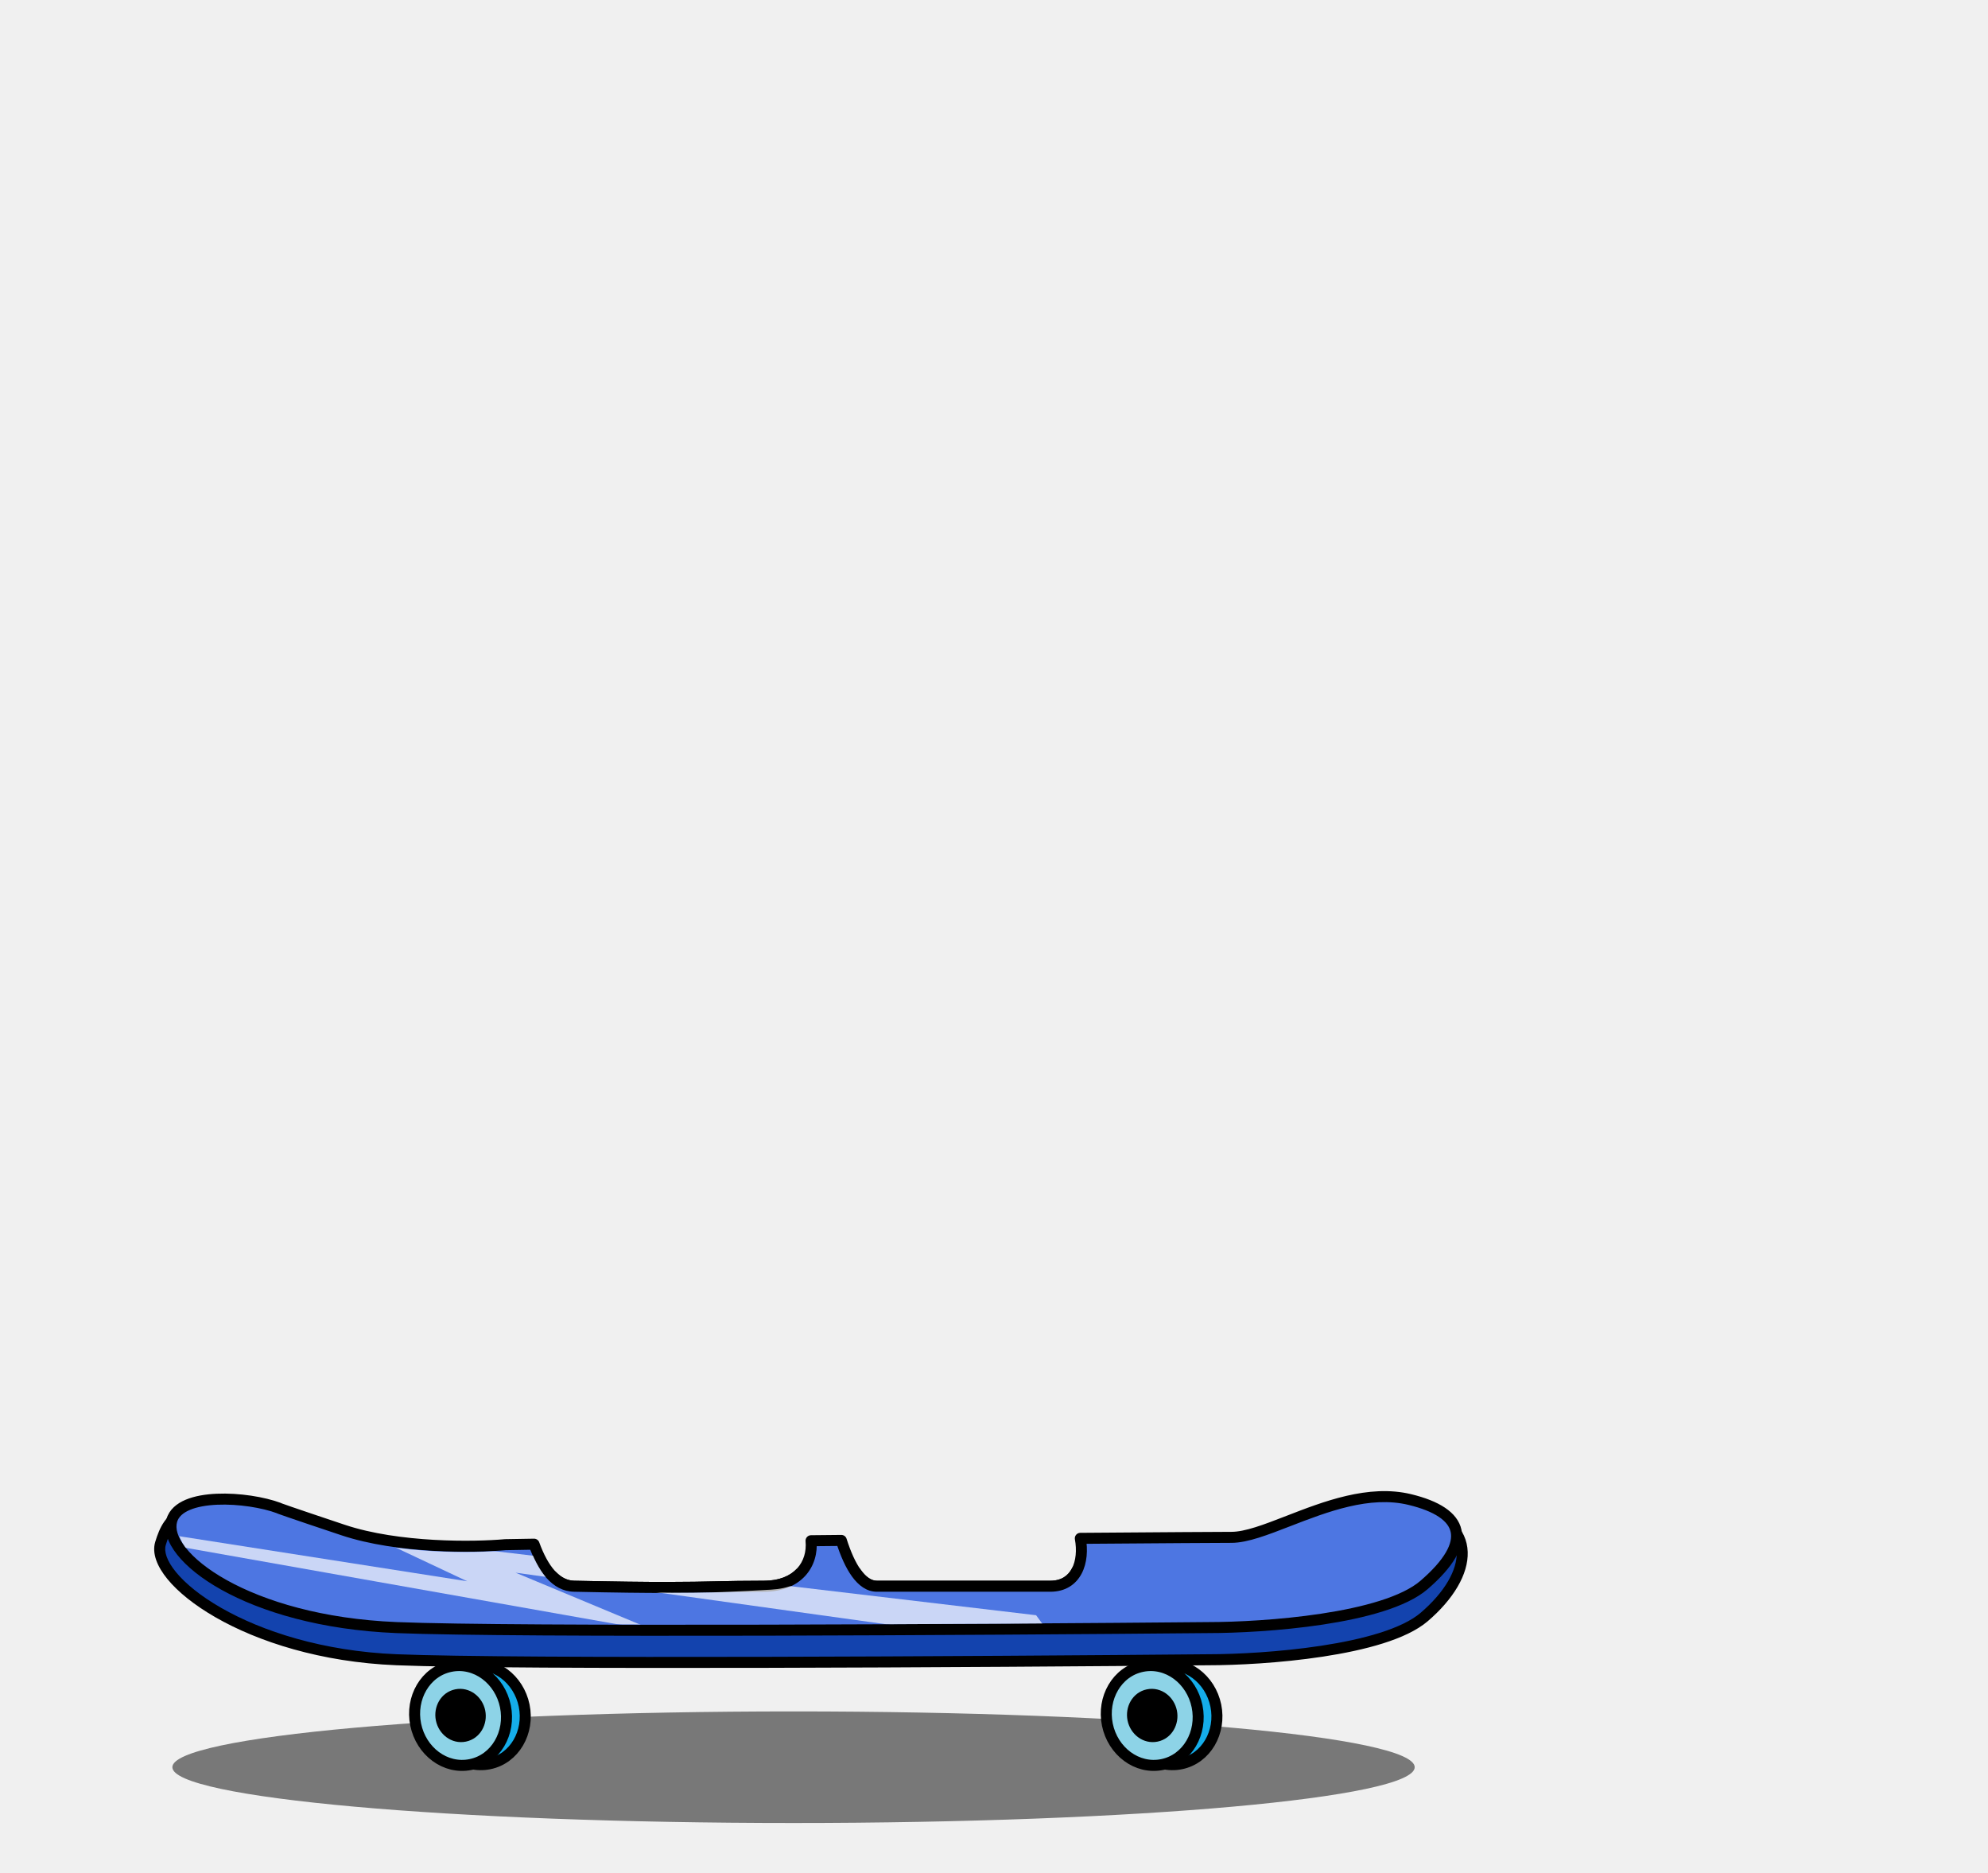
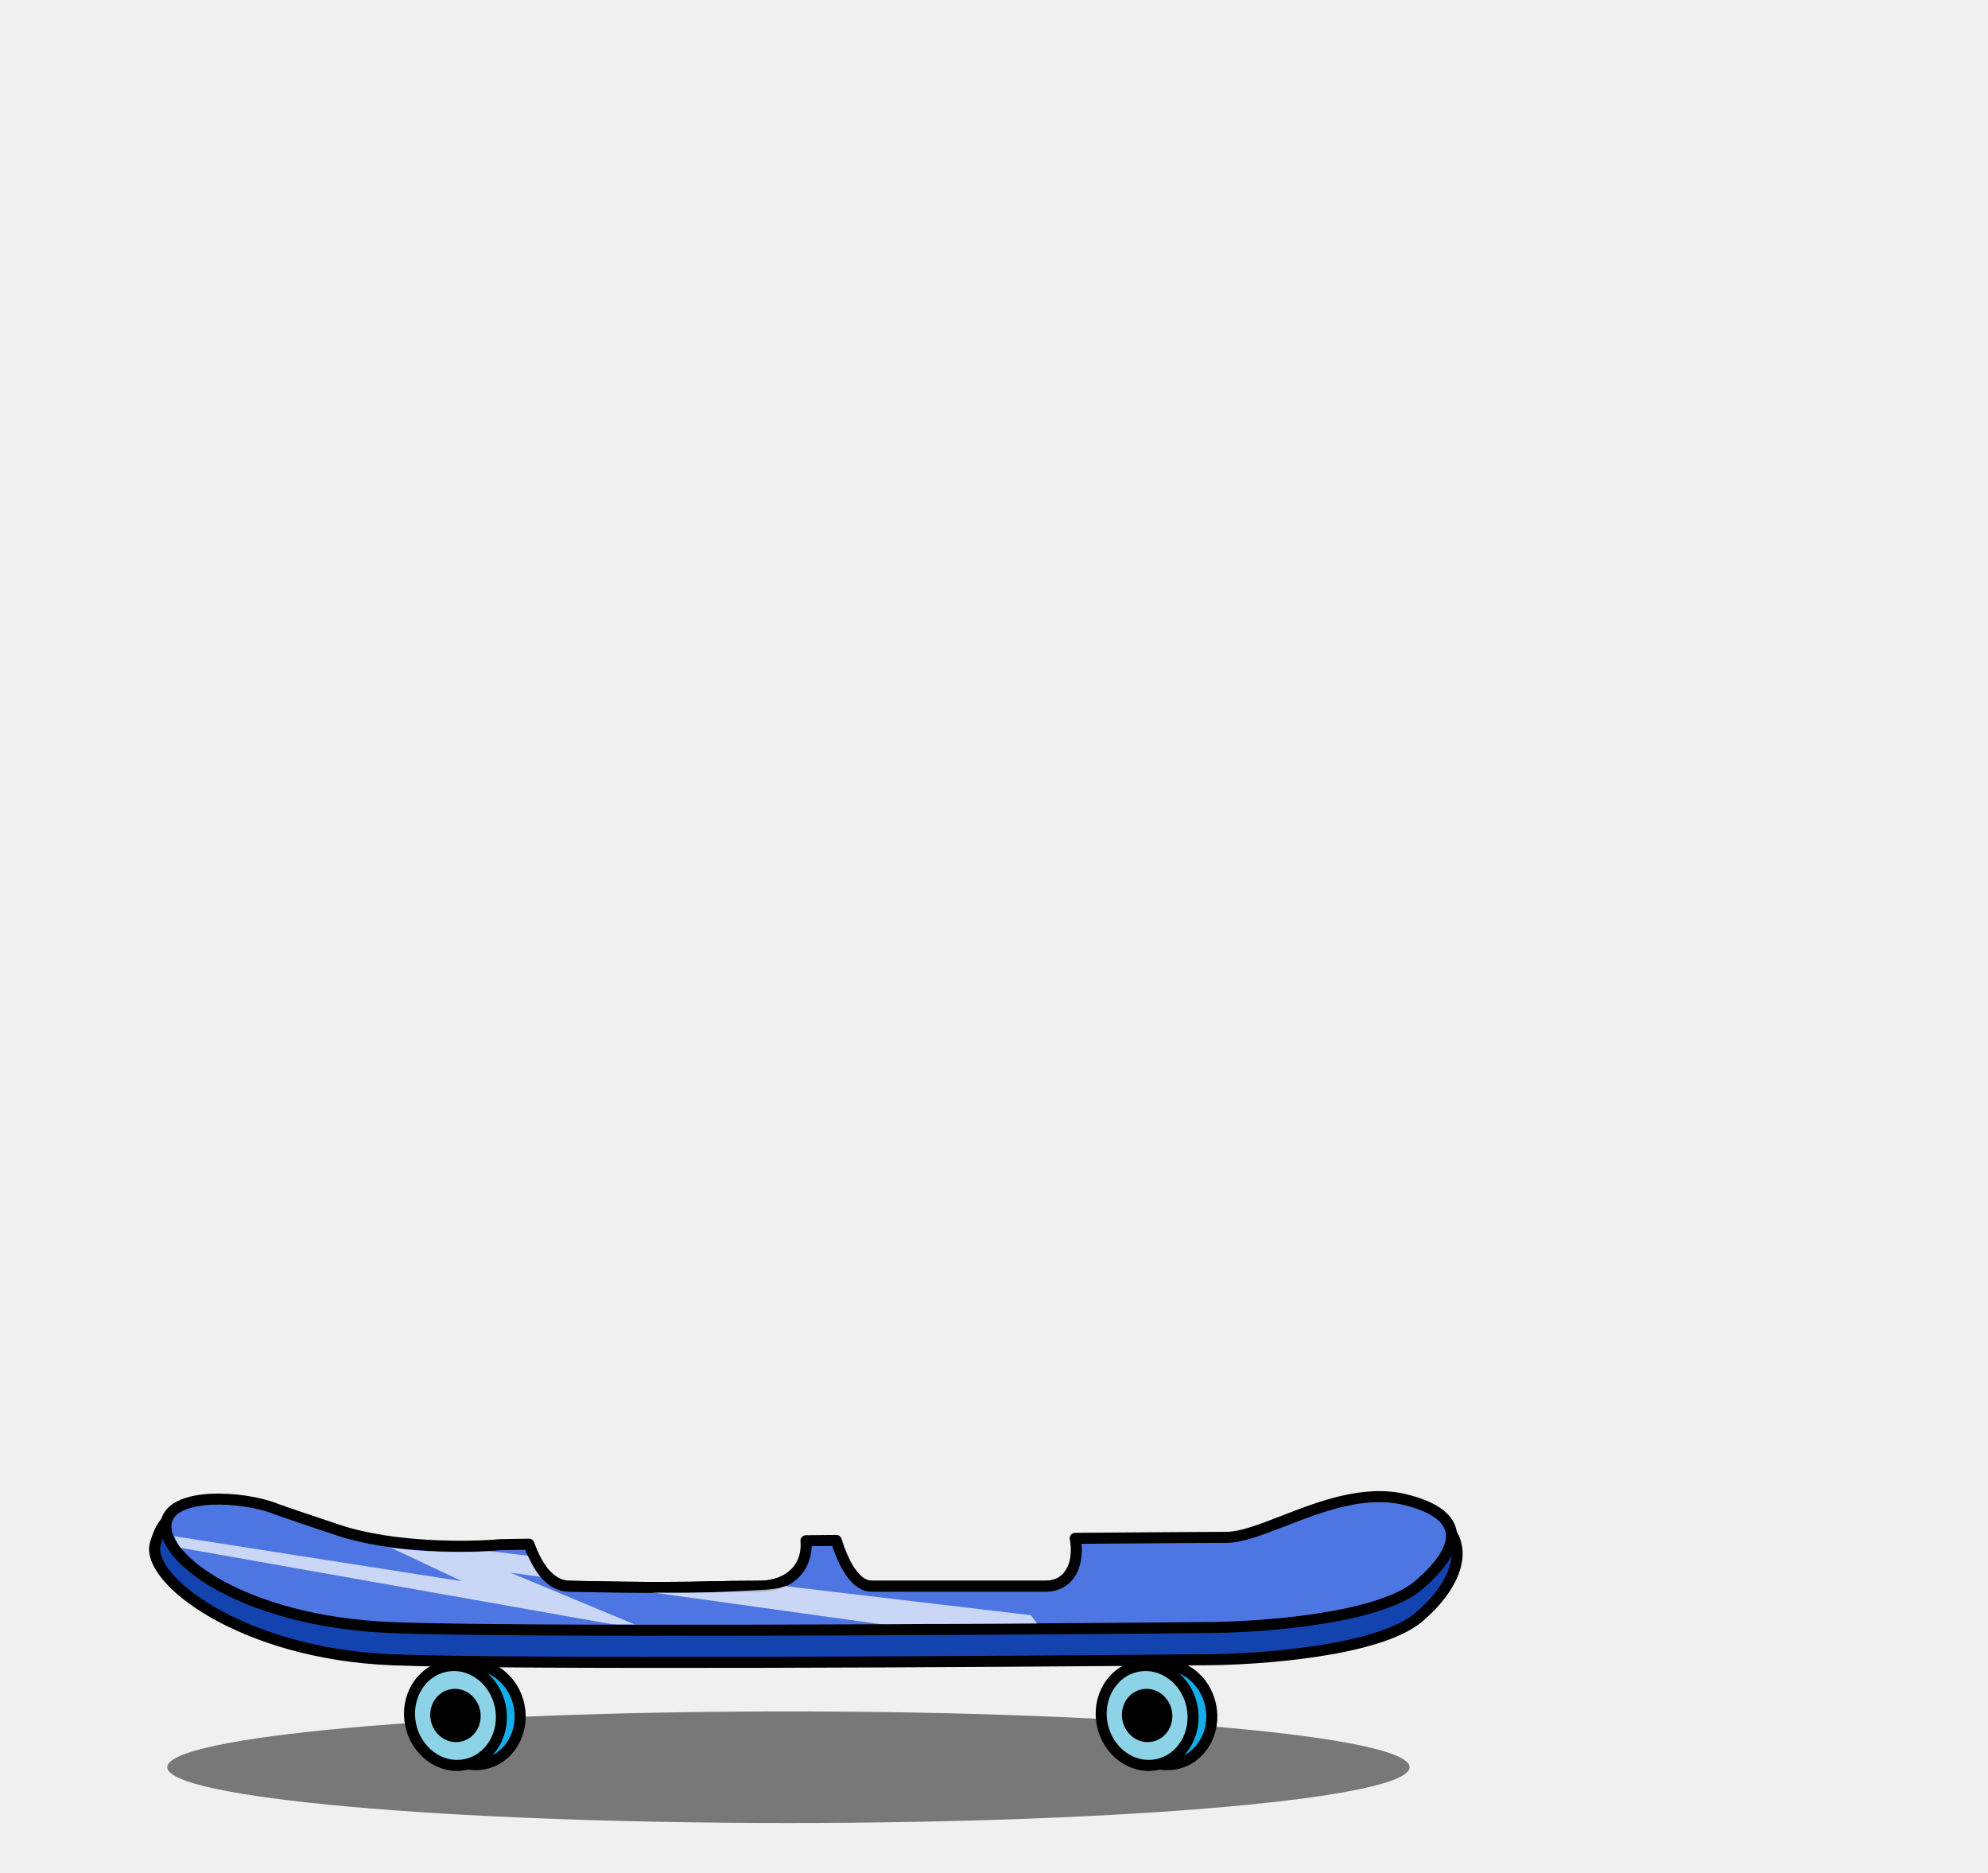
<svg xmlns="http://www.w3.org/2000/svg" width="361" height="340" viewBox="0 0 361 340" fill="none">
-   <ellipse cx="144.097" cy="320.854" rx="112.798" ry="10.129" fill="black" fill-opacity="0.5" />
-   <path d="M214.455 320.238C219.045 319.3 221.767 314.49 220.782 309.666C219.796 304.842 215.406 301.484 210.817 302.421C206.227 303.359 203.505 308.169 204.49 312.993C205.475 317.817 209.866 321.175 214.455 320.238Z" fill="#15ADEA" stroke="black" stroke-width="2" />
-   <path d="M211.051 320.37C215.641 319.433 218.363 314.623 217.377 309.799C216.392 304.974 212.002 301.617 207.412 302.554C202.823 303.492 200.1 308.302 201.086 313.126C202.071 317.95 206.461 321.308 211.051 320.37Z" fill="#8DD3E7" stroke="black" stroke-width="2" />
-   <path d="M208.462 307.696C210.485 307.282 212.325 308.763 212.73 310.748C213.136 312.733 212.024 314.816 210.001 315.229C207.977 315.643 206.138 314.162 205.732 312.177C205.327 310.192 206.439 308.109 208.462 307.696Z" fill="black" stroke="black" stroke-width="2" />
-   <path d="M88.857 320.238C93.446 319.3 96.168 314.49 95.183 309.666C94.198 304.842 89.808 301.484 85.218 302.421C80.628 303.359 77.906 308.169 78.891 312.993C79.877 317.817 84.267 321.175 88.857 320.238Z" fill="#15ADEA" stroke="black" stroke-width="2" />
-   <path d="M85.451 320.37C90.041 319.433 92.763 314.623 91.778 309.799C90.793 304.974 86.402 301.617 81.813 302.554C77.223 303.492 74.501 308.302 75.486 313.126C76.471 317.95 80.862 321.308 85.451 320.37Z" fill="#8DD3E7" stroke="black" stroke-width="2" />
-   <path d="M82.862 307.696C84.885 307.282 86.725 308.763 87.13 310.748C87.536 312.733 86.424 314.816 84.401 315.229C82.378 315.643 80.538 314.162 80.133 312.177C79.727 310.192 80.839 308.109 82.862 307.696Z" fill="black" stroke="black" stroke-width="2" />
-   <path fill-rule="evenodd" clip-rule="evenodd" d="M100.278 286.148C97.289 286.194 94.445 286.241 91.778 286.288C86.136 286.799 72.2 287.379 62.3 283.631C57.531 281.826 55.197 280.425 52.711 278.934C51.207 278.031 49.648 277.096 47.461 276.017C33.198 271.867 30.7 275.096 29.145 280.233C27.202 286.654 44.809 300.237 72.019 301.344C93.788 302.23 179.349 301.713 219.408 301.344C229.45 301.344 251.348 299.794 258.604 293.595C267.674 285.845 268.631 276.419 256.645 273.983C249.415 272.514 241.482 276.812 234.761 280.454C230.342 282.849 226.446 284.96 223.619 284.96C221.695 284.96 210.786 285.027 195.578 285.145C194.724 286.84 193.152 287.997 190.723 287.997H159.223C157.785 287.997 156.518 287.066 155.417 285.493C152.072 285.525 148.704 285.559 145.339 285.593C143.925 287.046 141.737 287.997 138.723 287.997C135.11 287.997 132.629 288.051 130.113 288.105C124.969 288.217 119.674 288.333 104.242 287.997C102.725 287.964 101.413 287.297 100.278 286.148Z" fill="#1343AE" />
-   <path d="M91.778 286.288L91.761 285.288C91.737 285.289 91.712 285.29 91.688 285.292L91.778 286.288ZM100.278 286.148L100.99 285.446C100.798 285.251 100.535 285.144 100.263 285.148L100.278 286.148ZM62.3 283.631L61.946 284.567L62.3 283.631ZM52.711 278.934L53.226 278.076L52.711 278.934ZM47.461 276.017L47.903 275.12C47.851 275.095 47.796 275.073 47.74 275.057L47.461 276.017ZM29.145 280.233L28.188 279.943L29.145 280.233ZM72.019 301.344L72.06 300.345L72.019 301.344ZM219.408 301.344V300.344L219.399 300.344L219.408 301.344ZM258.604 293.595L259.254 294.355L258.604 293.595ZM256.645 273.983L256.845 273.003V273.003L256.645 273.983ZM234.761 280.454L234.285 279.575V279.575L234.761 280.454ZM195.578 285.145L195.57 284.145C195.195 284.148 194.854 284.36 194.685 284.695L195.578 285.145ZM155.417 285.493L156.236 284.92C156.047 284.649 155.737 284.49 155.407 284.493L155.417 285.493ZM145.339 285.593L145.329 284.593C145.062 284.596 144.808 284.705 144.622 284.896L145.339 285.593ZM130.113 288.105L130.091 287.106L130.113 288.105ZM104.242 287.997L104.264 286.997L104.242 287.997ZM91.796 287.288C94.462 287.241 97.305 287.194 100.294 287.148L100.263 285.148C97.273 285.194 94.429 285.241 91.761 285.288L91.796 287.288ZM61.946 284.567C72.079 288.403 86.218 287.796 91.869 287.284L91.688 285.292C86.054 285.802 72.322 286.356 62.655 282.696L61.946 284.567ZM52.197 279.791C54.706 281.296 57.098 282.731 61.946 284.567L62.655 282.696C57.965 280.921 55.688 279.553 53.226 278.076L52.197 279.791ZM47.019 276.914C49.166 277.973 50.695 278.89 52.197 279.791L53.226 278.076C51.719 277.172 50.13 276.218 47.903 275.12L47.019 276.914ZM30.102 280.523C30.861 278.017 31.747 276.345 33.874 275.584C36.15 274.77 40.064 274.907 47.182 276.977L47.74 275.057C40.595 272.978 36.128 272.654 33.201 273.701C30.125 274.802 28.985 277.312 28.188 279.943L30.102 280.523ZM72.06 300.345C58.606 299.798 47.56 296.166 40.147 291.914C36.436 289.785 33.674 287.523 31.971 285.45C30.226 283.327 29.767 281.631 30.102 280.523L28.188 279.943C27.552 282.046 28.565 284.456 30.425 286.72C32.327 289.034 35.303 291.441 39.152 293.649C46.86 298.07 58.223 301.784 71.979 302.343L72.06 300.345ZM219.399 300.344C179.324 300.713 93.796 301.229 72.06 300.345L71.979 302.343C93.779 303.23 179.374 302.713 219.417 302.344L219.399 300.344ZM257.954 292.834C256.292 294.255 253.713 295.465 250.53 296.467C247.366 297.464 243.689 298.229 239.9 298.806C232.323 299.959 224.39 300.344 219.408 300.344V302.344C224.468 302.344 232.505 301.954 240.201 300.783C244.049 300.197 247.835 299.413 251.131 298.375C254.408 297.343 257.288 296.034 259.254 294.355L257.954 292.834ZM256.446 274.963C259.327 275.549 261.325 276.534 262.604 277.719C263.863 278.885 264.468 280.283 264.521 281.831C264.631 285.007 262.403 289.034 257.954 292.834L259.254 294.355C263.875 290.406 266.661 285.846 266.52 281.762C266.448 279.68 265.612 277.78 263.963 276.252C262.333 274.742 259.957 273.636 256.845 273.003L256.446 274.963ZM235.238 281.333C238.611 279.506 242.208 277.559 245.852 276.243C249.496 274.926 253.085 274.28 256.446 274.963L256.845 273.003C252.975 272.217 248.983 272.985 245.173 274.361C241.363 275.738 237.633 277.761 234.285 279.575L235.238 281.333ZM223.619 285.96C225.249 285.96 227.088 285.36 228.996 284.52C230.921 283.673 233.038 282.525 235.238 281.333L234.285 279.575C232.065 280.778 230.025 281.883 228.19 282.69C226.339 283.505 224.816 283.96 223.619 283.96V285.96ZM195.586 286.145C210.796 286.027 221.7 285.96 223.619 285.96V283.96C221.69 283.96 210.776 284.027 195.57 284.145L195.586 286.145ZM194.685 284.695C193.997 286.061 192.766 286.997 190.723 286.997V288.997C193.539 288.997 195.451 287.619 196.471 285.594L194.685 284.695ZM190.723 286.997H159.223V288.997H190.723V286.997ZM159.223 286.997C158.264 286.997 157.26 286.383 156.236 284.92L154.598 286.066C155.776 287.75 157.305 288.997 159.223 288.997V286.997ZM145.349 286.593C148.714 286.559 152.082 286.525 155.427 286.493L155.407 284.493C152.062 284.525 148.694 284.559 145.329 284.593L145.349 286.593ZM144.622 284.896C143.431 286.12 141.521 286.997 138.723 286.997V288.997C141.954 288.997 144.419 287.972 146.056 286.291L144.622 284.896ZM138.723 286.997C135.098 286.997 132.609 287.051 130.091 287.106L130.135 289.105C132.65 289.05 135.121 288.997 138.723 288.997V286.997ZM130.091 287.106C124.961 287.217 119.681 287.332 104.264 286.997L104.22 288.997C119.667 289.333 124.976 289.217 130.135 289.105L130.091 287.106ZM104.264 286.997C103.059 286.971 101.982 286.451 100.99 285.446L99.567 286.851C100.843 288.144 102.391 288.957 104.22 288.997L104.264 286.997Z" fill="black" />
-   <path fill-rule="evenodd" clip-rule="evenodd" d="M96.977 280.361C95.18 280.39 93.445 280.419 91.778 280.449C86.136 280.96 72.341 281.143 62.301 277.792C52.26 274.441 50.343 273.739 50.64 273.807C45.003 271.706 32.759 270.884 31.204 276.021C29.26 282.442 44.809 294.398 72.02 295.505C93.788 296.39 179.349 295.874 219.408 295.505C229.45 295.505 251.383 293.996 258.604 287.755C267.702 279.894 265.846 274.635 256.013 272.257C248.618 270.469 240.647 273.561 233.962 276.154C229.9 277.729 226.313 279.12 223.619 279.12C221.72 279.12 211.071 279.186 196.174 279.301C196.956 283.539 195.492 287.997 190.723 287.997H159.223C156.45 287.997 154.314 284.538 152.776 279.679C150.947 279.697 149.113 279.716 147.278 279.734C147.672 283.908 144.974 287.997 138.723 287.997C135.11 287.997 132.629 288.051 130.113 288.105C124.969 288.217 119.674 288.333 104.242 287.997C100.947 287.925 98.618 284.864 96.977 280.361Z" fill="#4D76E2" />
-   <path d="M91.778 280.449L91.761 279.449C91.737 279.449 91.712 279.451 91.688 279.453L91.778 280.449ZM96.977 280.361L97.916 280.018C97.77 279.618 97.387 279.354 96.961 279.361L96.977 280.361ZM62.301 277.792L61.984 278.741L62.301 277.792ZM50.64 273.807L50.417 274.781C50.93 274.899 51.447 274.598 51.598 274.094C51.749 273.589 51.483 273.054 50.989 272.87L50.64 273.807ZM31.204 276.021L30.247 275.731L31.204 276.021ZM219.408 295.505V294.505L219.399 294.505L219.408 295.505ZM258.604 287.755L257.95 286.999L258.604 287.755ZM256.013 272.257L256.248 271.285V271.285L256.013 272.257ZM233.962 276.154L233.6 275.221L233.962 276.154ZM196.174 279.301L196.166 278.301C195.871 278.303 195.591 278.436 195.403 278.664C195.215 278.892 195.137 279.191 195.191 279.482L196.174 279.301ZM152.776 279.679L153.729 279.378C153.597 278.958 153.206 278.675 152.766 278.679L152.776 279.679ZM147.278 279.734L147.268 278.734C146.988 278.737 146.722 278.857 146.535 279.065C146.348 279.273 146.256 279.55 146.283 279.828L147.278 279.734ZM130.113 288.105L130.135 289.105L130.113 288.105ZM104.242 287.997L104.22 288.997L104.242 287.997ZM91.796 281.449C93.462 281.419 95.197 281.39 96.993 281.361L96.961 279.361C95.163 279.39 93.428 279.419 91.761 279.449L91.796 281.449ZM61.984 278.741C72.221 282.158 86.18 281.96 91.869 281.445L91.688 279.453C86.092 279.96 72.462 280.129 62.617 276.843L61.984 278.741ZM50.863 272.832C50.847 272.828 50.797 272.817 50.736 272.81C50.72 272.808 50.625 272.795 50.506 272.808C50.46 272.813 50.29 272.832 50.106 272.941C50.002 273.001 49.862 273.109 49.754 273.289C49.64 273.48 49.599 273.691 49.615 273.885C49.642 274.216 49.823 274.421 49.862 274.466C49.926 274.539 49.987 274.586 50.014 274.606C50.072 274.65 50.123 274.678 50.141 274.687C50.184 274.711 50.222 274.728 50.241 274.736C50.317 274.77 50.435 274.815 50.579 274.868C50.884 274.98 51.418 275.169 52.267 275.462C53.969 276.05 56.962 277.064 61.984 278.741L62.617 276.843C57.598 275.168 54.612 274.156 52.92 273.572C52.072 273.279 51.555 273.096 51.27 272.991C51.2 272.965 51.146 272.945 51.106 272.929C51.087 272.922 51.072 272.916 51.061 272.912C51.05 272.907 51.046 272.905 51.047 272.906C51.048 272.906 51.053 272.908 51.06 272.912C51.066 272.914 51.08 272.921 51.099 272.932C51.111 272.938 51.158 272.964 51.213 273.005C51.239 273.025 51.299 273.071 51.362 273.143C51.401 273.187 51.581 273.391 51.608 273.722C51.624 273.916 51.584 274.127 51.469 274.317C51.362 274.497 51.221 274.605 51.119 274.665C50.935 274.773 50.766 274.792 50.721 274.797C50.605 274.809 50.513 274.797 50.501 274.796C50.471 274.792 50.448 274.788 50.439 274.786C50.428 274.784 50.42 274.782 50.417 274.781L50.863 272.832ZM32.161 276.311C32.431 275.418 33.189 274.683 34.492 274.134C35.796 273.585 37.517 273.283 39.435 273.199C43.274 273.03 47.609 273.744 50.291 274.744L50.989 272.87C48.034 271.769 43.429 271.021 39.347 271.201C37.305 271.291 35.322 271.615 33.716 272.291C32.11 272.967 30.754 274.055 30.247 275.731L32.161 276.311ZM72.06 294.506C58.586 293.957 48.054 290.724 41.166 286.882C37.717 284.958 35.223 282.905 33.72 280.999C32.196 279.066 31.814 277.458 32.161 276.311L30.247 275.731C29.622 277.794 30.455 280.088 32.15 282.238C33.866 284.414 36.595 286.623 40.192 288.629C47.396 292.647 58.243 295.945 71.979 296.504L72.06 294.506ZM219.399 294.505C179.324 294.874 93.797 295.39 72.06 294.506L71.979 296.504C93.779 297.391 179.374 296.874 219.417 296.505L219.399 294.505ZM257.95 286.999C256.298 288.427 253.725 289.641 250.544 290.645C247.382 291.643 243.705 292.407 239.914 292.981C232.333 294.13 224.391 294.505 219.408 294.505V296.505C224.467 296.505 232.512 296.125 240.214 294.959C244.064 294.376 247.851 293.592 251.146 292.552C254.423 291.518 257.3 290.204 259.258 288.512L257.95 286.999ZM255.778 273.229C258.174 273.808 260.008 274.547 261.288 275.406C262.559 276.26 263.222 277.189 263.43 278.159C263.639 279.136 263.429 280.348 262.556 281.848C261.68 283.353 260.179 285.072 257.95 286.999L259.258 288.512C261.578 286.507 263.256 284.621 264.284 282.854C265.315 281.084 265.732 279.358 265.385 277.74C265.037 276.115 263.961 274.792 262.403 273.746C260.853 272.705 258.768 271.894 256.248 271.285L255.778 273.229ZM234.324 277.086C241.083 274.464 248.744 271.528 255.778 273.229L256.248 271.285C248.492 269.41 240.21 272.658 233.6 275.221L234.324 277.086ZM223.619 280.12C225.119 280.12 226.805 279.737 228.576 279.182C230.356 278.626 232.301 277.87 234.324 277.086L233.6 275.221C231.561 276.012 229.682 276.741 227.979 277.274C226.268 277.809 224.813 278.12 223.619 278.12V280.12ZM196.182 280.301C211.08 280.186 221.725 280.12 223.619 280.12V278.12C221.715 278.12 211.061 278.186 196.166 278.301L196.182 280.301ZM195.191 279.482C195.555 281.456 195.374 283.386 194.645 284.773C193.951 286.093 192.731 286.997 190.723 286.997V288.997C193.484 288.997 195.38 287.672 196.415 285.703C197.414 283.802 197.575 281.383 197.158 279.119L195.191 279.482ZM190.723 286.997H159.223V288.997H190.723V286.997ZM159.223 286.997C158.299 286.997 157.333 286.427 156.344 285.071C155.363 283.725 154.484 281.762 153.729 279.378L151.823 279.981C152.606 282.456 153.564 284.652 154.728 286.249C155.885 287.837 157.374 288.997 159.223 288.997V286.997ZM147.288 280.734C149.123 280.716 150.957 280.697 152.786 280.679L152.766 278.679C150.937 278.697 149.103 278.716 147.268 278.734L147.288 280.734ZM146.283 279.828C146.457 281.675 145.945 283.45 144.753 284.757C143.571 286.055 141.623 286.997 138.723 286.997V288.997C142.074 288.997 144.601 287.894 146.232 286.104C147.854 284.324 148.494 281.967 148.274 279.64L146.283 279.828ZM138.723 286.997C135.098 286.997 132.609 287.051 130.091 287.106L130.135 289.105C132.65 289.05 135.121 288.997 138.723 288.997V286.997ZM130.091 287.106C124.961 287.217 119.681 287.332 104.264 286.997L104.22 288.997C119.667 289.333 124.976 289.217 130.135 289.105L130.091 287.106ZM104.264 286.997C102.959 286.969 101.798 286.359 100.733 285.173C99.654 283.969 98.715 282.211 97.916 280.018L96.037 280.703C96.88 283.015 97.926 285.038 99.245 286.508C100.579 287.996 102.23 288.953 104.22 288.997L104.264 286.997Z" fill="black" />
-   <mask id="mask0_1521_8787" style="mask-type:alpha" maskUnits="userSpaceOnUse" x="32" y="271" width="233" height="24">
-     <path opacity="0.7" fill-rule="evenodd" clip-rule="evenodd" d="M96.351 281.417C94.727 281.446 93.154 281.475 91.639 281.501C85.997 282.012 72.202 282.196 62.161 278.845C52.12 275.493 50.341 273.739 50.638 273.807C45.001 271.706 33.994 270.983 32.439 276.12C30.495 282.541 45.774 293.341 72.145 294.418C93.913 295.306 179.427 294.906 219.486 294.537C229.528 294.537 251.381 293.996 258.602 287.755C267.7 279.894 265.844 274.635 256.011 272.257C248.616 270.469 240.645 273.561 233.96 276.154C229.898 277.729 226.311 279.12 223.617 279.12C221.722 279.12 211.093 279.302 196.219 279.572C196.89 283.727 195.388 287.997 190.721 287.997H159.221C156.581 287.997 154.519 284.863 153 280.371C151.896 280.391 150.79 280.412 149.683 280.433C149.195 280.442 148.707 280.451 148.218 280.46C148.765 284.453 146.443 288.264 140.015 288.617L139.878 288.625L139.878 288.625C128.045 289.276 126.611 289.355 103.718 288.857C100.48 288.786 98.1 285.815 96.351 281.417Z" fill="#4D76E2" />
+   <ellipse cx="143.172" cy="320.854" rx="112.798" ry="10.129" fill="black" fill-opacity="0.5" />
+   <path d="M213.53 320.238C218.12 319.3 220.842 314.49 219.857 309.666C218.872 304.842 214.481 301.484 209.892 302.421C205.302 303.359 202.58 308.169 203.565 312.993C204.551 317.817 208.941 321.175 213.53 320.238Z" fill="#15ADEA" stroke="black" stroke-width="2" />
+   <path d="M210.126 320.37C214.716 319.433 217.438 314.623 216.453 309.799C215.467 304.974 211.077 301.617 206.487 302.554C201.898 303.492 199.176 308.302 200.161 313.126C201.146 317.95 205.536 321.308 210.126 320.37Z" fill="#8DD3E7" stroke="black" stroke-width="2" />
+   <path d="M207.537 307.696C209.56 307.282 211.4 308.763 211.805 310.748C212.211 312.733 211.099 314.816 209.076 315.229C207.052 315.643 205.213 314.162 204.807 312.177C204.402 310.192 205.514 308.109 207.537 307.696Z" fill="black" stroke="black" stroke-width="2" />
+   <path d="M87.932 320.238C92.521 319.3 95.243 314.49 94.258 309.666C93.273 304.842 88.883 301.484 84.293 302.421C79.703 303.359 76.981 308.169 77.967 312.993C78.952 317.817 83.342 321.175 87.932 320.238Z" fill="#15ADEA" stroke="black" stroke-width="2" />
+   <path d="M84.526 320.37C89.116 319.433 91.838 314.623 90.853 309.799C89.868 304.974 85.477 301.617 80.888 302.554C76.298 303.492 73.576 308.302 74.561 313.126C75.547 317.95 79.937 321.308 84.526 320.37Z" fill="#8DD3E7" stroke="black" stroke-width="2" />
+   <path d="M81.937 307.696C83.961 307.282 85.8 308.763 86.206 310.748C86.611 312.733 85.499 314.816 83.476 315.229C81.453 315.643 79.613 314.162 79.208 312.177C78.802 310.192 79.914 308.109 81.937 307.696Z" fill="black" stroke="black" stroke-width="2" />
+   <path fill-rule="evenodd" clip-rule="evenodd" d="M99.353 286.148C96.365 286.194 93.521 286.241 90.854 286.288C85.211 286.799 71.275 287.379 61.376 283.631C56.606 281.826 54.272 280.425 51.786 278.934C50.283 278.031 48.723 277.096 46.536 276.017C32.273 271.867 29.775 275.096 28.22 280.233C26.277 286.654 43.884 300.237 71.095 301.344C92.863 302.23 178.424 301.713 218.483 301.344C228.525 301.344 250.423 299.794 257.679 293.595C266.749 285.845 267.706 276.419 255.721 273.983C248.49 272.514 240.557 276.812 233.837 280.454C229.417 282.849 225.522 284.96 222.694 284.96C220.77 284.96 209.861 285.027 194.653 285.145C193.799 286.84 192.227 287.997 189.798 287.997H158.298C156.86 287.997 155.593 287.066 154.492 285.493C151.147 285.525 147.779 285.559 144.414 285.593C143 287.046 140.812 287.997 137.798 287.997C134.185 287.997 131.704 288.051 129.188 288.105C124.044 288.217 118.749 288.333 103.317 287.997C101.8 287.964 100.488 287.297 99.353 286.148Z" fill="#1343AE" />
+   <path d="M90.854 286.288L90.836 285.288C90.812 285.289 90.787 285.29 90.763 285.292L90.854 286.288ZM99.353 286.148L100.065 285.446C99.873 285.251 99.611 285.144 99.338 285.148L99.353 286.148ZM61.376 283.631L61.022 284.567L61.376 283.631ZM51.786 278.934L52.301 278.076L51.786 278.934ZM46.536 276.017L46.978 275.12C46.926 275.095 46.872 275.073 46.816 275.057L46.536 276.017ZM28.22 280.233L27.263 279.943L28.22 280.233ZM71.095 301.344L71.135 300.345L71.095 301.344ZM218.483 301.344V300.344L218.474 300.344L218.483 301.344ZM257.679 293.595L258.329 294.355L257.679 293.595ZM255.721 273.983L255.92 273.003V273.003L255.721 273.983ZM233.837 280.454L233.36 279.575V279.575L233.837 280.454ZM194.653 285.145L194.645 284.145C194.27 284.148 193.929 284.36 193.76 284.695L194.653 285.145ZM154.492 285.493L155.311 284.92C155.122 284.649 154.812 284.49 154.482 284.493L154.492 285.493ZM144.414 285.593L144.404 284.593C144.138 284.596 143.883 284.705 143.698 284.896L144.414 285.593ZM129.188 288.105L129.166 287.106L129.188 288.105ZM103.317 287.997L103.339 286.997L103.317 287.997ZM90.871 287.288C93.537 287.241 96.381 287.194 99.369 287.148L99.338 285.148C96.349 285.194 93.504 285.241 90.836 285.288L90.871 287.288ZM61.022 284.567C71.154 288.403 85.293 287.796 90.944 287.284L90.763 285.292C85.129 285.802 71.397 286.356 61.73 282.696L61.022 284.567ZM51.272 279.791C53.781 281.296 56.173 282.731 61.022 284.567L61.73 282.696C57.04 280.921 54.763 279.553 52.301 278.076L51.272 279.791ZM46.094 276.914C48.242 277.973 49.77 278.89 51.272 279.791L52.301 278.076C50.795 277.172 49.205 276.218 46.978 275.12L46.094 276.914ZM29.177 280.523C29.936 278.017 30.822 276.345 32.95 275.584C35.225 274.77 39.139 274.907 46.257 276.977L46.816 275.057C39.67 272.978 35.203 272.654 32.276 273.701C29.2 274.802 28.06 277.312 27.263 279.943L29.177 280.523ZM71.135 300.345C57.681 299.798 46.635 296.166 39.222 291.914C35.511 289.785 32.749 287.523 31.046 285.45C29.301 283.327 28.842 281.631 29.177 280.523L27.263 279.943C26.627 282.046 27.64 284.456 29.5 286.72C31.402 289.034 34.378 291.441 38.227 293.649C45.935 298.07 57.298 301.784 71.054 302.343L71.135 300.345ZM218.474 300.344C178.399 300.713 92.872 301.229 71.135 300.345L71.054 302.343C92.854 303.23 178.449 302.713 218.492 302.344L218.474 300.344ZM257.03 292.834C255.367 294.255 252.789 295.465 249.605 296.467C246.441 297.464 242.764 298.229 238.975 298.806C231.398 299.959 223.465 300.344 218.483 300.344V302.344C223.543 302.344 231.58 301.954 239.276 300.783C243.125 300.197 246.91 299.413 250.206 298.375C253.483 297.343 256.363 296.034 258.329 294.355L257.03 292.834ZM255.522 274.963C258.402 275.549 260.4 276.534 261.679 277.719C262.938 278.885 263.543 280.283 263.596 281.831C263.706 285.007 261.478 289.034 257.03 292.834L258.329 294.355C262.951 290.406 265.736 285.846 265.595 281.762C265.523 279.68 264.687 277.78 263.038 276.252C261.409 274.742 259.032 273.636 255.92 273.003L255.522 274.963ZM234.313 281.333C237.686 279.506 241.283 277.559 244.927 276.243C248.571 274.926 252.161 274.28 255.522 274.963L255.92 273.003C252.05 272.217 248.058 272.985 244.248 274.361C240.438 275.738 236.708 277.761 233.36 279.575L234.313 281.333ZM222.694 285.96C224.325 285.96 226.164 285.36 228.071 284.52C229.996 283.673 232.114 282.525 234.313 281.333L233.36 279.575C231.14 280.778 229.1 281.883 227.266 282.69C225.414 283.505 223.891 283.96 222.694 283.96V285.96ZM194.661 286.145C209.871 286.027 220.775 285.96 222.694 285.96V283.96C220.765 283.96 209.851 284.027 194.645 284.145L194.661 286.145ZM193.76 284.695C193.072 286.061 191.841 286.997 189.798 286.997V288.997C192.614 288.997 194.526 287.619 195.546 285.594L193.76 284.695ZM189.798 286.997H158.298V288.997H189.798V286.997ZM158.298 286.997C157.34 286.997 156.335 286.383 155.311 284.92L153.673 286.066C154.851 287.75 156.38 288.997 158.298 288.997V286.997ZM144.425 286.593C147.789 286.559 151.157 286.525 154.502 286.493L154.482 284.493C151.137 284.525 147.769 284.559 144.404 284.593L144.425 286.593ZM143.698 284.896C142.506 286.12 140.596 286.997 137.798 286.997V288.997C141.029 288.997 143.495 287.972 145.131 286.291L143.698 284.896ZM137.798 286.997C134.173 286.997 131.684 287.051 129.166 287.106L129.21 289.105C131.725 289.05 134.196 288.997 137.798 288.997V286.997ZM129.166 287.106C124.036 287.217 118.756 287.332 103.339 286.997L103.295 288.997C118.742 289.333 124.051 289.217 129.21 289.105L129.166 287.106ZM103.339 286.997C102.134 286.971 101.057 286.451 100.065 285.446L98.642 286.851C99.918 288.144 101.466 288.957 103.295 288.997L103.339 286.997Z" fill="black" />
+   <path fill-rule="evenodd" clip-rule="evenodd" d="M96.052 280.361C94.255 280.39 92.52 280.419 90.854 280.449C85.211 280.96 71.417 281.143 61.376 277.792C51.335 274.441 49.418 273.739 49.715 273.807C44.078 271.706 31.834 270.884 30.279 276.021C28.336 282.442 43.884 294.398 71.095 295.505C92.863 296.39 178.424 295.874 218.483 295.505C228.525 295.505 250.458 293.996 257.679 287.755C266.777 279.894 264.921 274.635 255.088 272.257C247.693 270.469 239.722 273.561 233.037 276.154C228.975 277.729 225.388 279.12 222.694 279.12C220.795 279.12 210.146 279.186 195.249 279.301C196.031 283.539 194.567 287.997 189.798 287.997H158.298C155.525 287.997 153.389 284.538 151.851 279.679C150.022 279.697 148.188 279.716 146.353 279.734C146.748 283.908 144.049 287.997 137.798 287.997C134.185 287.997 131.704 288.051 129.188 288.105C124.044 288.217 118.749 288.333 103.317 287.997C100.022 287.925 97.693 284.864 96.052 280.361Z" fill="#4D76E2" />
+   <path d="M90.854 280.449L90.836 279.449C90.812 279.449 90.788 279.451 90.763 279.453L90.854 280.449ZM96.052 280.361L96.992 280.018C96.846 279.618 96.462 279.354 96.036 279.361L96.052 280.361ZM61.376 277.792L61.059 278.741L61.376 277.792ZM49.715 273.807L49.492 274.781C50.005 274.899 50.522 274.598 50.673 274.094C50.824 273.589 50.558 273.054 50.064 272.87L49.715 273.807ZM30.279 276.021L29.322 275.731L30.279 276.021ZM218.483 295.505V294.505L218.474 294.505L218.483 295.505ZM257.679 287.755L257.025 286.999L257.679 287.755ZM255.088 272.257L255.323 271.285V271.285L255.088 272.257ZM233.037 276.154L232.676 275.221L233.037 276.154ZM195.249 279.301L195.242 278.301C194.946 278.303 194.667 278.436 194.478 278.664C194.29 278.892 194.212 279.191 194.266 279.482L195.249 279.301ZM151.851 279.679L152.805 279.378C152.672 278.958 152.281 278.675 151.841 278.679L151.851 279.679ZM146.353 279.734L146.343 278.734C146.063 278.737 145.798 278.857 145.61 279.065C145.423 279.273 145.331 279.55 145.358 279.828L146.353 279.734ZM129.188 288.105L129.21 289.105L129.188 288.105ZM103.317 287.997L103.295 288.997L103.317 287.997ZM90.871 281.449C92.537 281.419 94.272 281.39 96.068 281.361L96.036 279.361C94.239 279.39 92.503 279.419 90.836 279.449L90.871 281.449ZM61.059 278.741C71.296 282.158 85.255 281.96 90.944 281.445L90.763 279.453C85.168 279.96 71.537 280.129 61.692 276.843L61.059 278.741ZM49.939 272.832C49.923 272.828 49.872 272.817 49.812 272.81C49.795 272.808 49.7 272.795 49.581 272.808C49.535 272.813 49.365 272.832 49.181 272.941C49.078 273.001 48.937 273.109 48.829 273.289C48.715 273.48 48.674 273.691 48.69 273.885C48.718 274.216 48.898 274.421 48.937 274.466C49.002 274.539 49.062 274.586 49.09 274.606C49.148 274.65 49.199 274.678 49.216 274.687C49.259 274.711 49.297 274.728 49.316 274.736C49.392 274.77 49.51 274.815 49.654 274.868C49.959 274.98 50.493 275.169 51.343 275.462C53.044 276.05 56.038 277.064 61.059 278.741L61.692 276.843C56.673 275.168 53.687 274.156 51.995 273.572C51.148 273.279 50.63 273.096 50.346 272.991C50.275 272.965 50.221 272.945 50.181 272.929C50.162 272.922 50.147 272.916 50.136 272.912C50.125 272.907 50.121 272.905 50.123 272.906C50.123 272.906 50.128 272.908 50.135 272.912C50.141 272.914 50.155 272.921 50.174 272.932C50.186 272.938 50.233 272.964 50.288 273.005C50.314 273.025 50.374 273.071 50.438 273.143C50.476 273.187 50.656 273.391 50.684 273.722C50.7 273.916 50.659 274.127 50.545 274.317C50.437 274.497 50.297 274.605 50.194 274.665C50.01 274.773 49.841 274.792 49.796 274.797C49.68 274.809 49.588 274.797 49.576 274.796C49.546 274.792 49.523 274.788 49.514 274.786C49.503 274.784 49.495 274.782 49.492 274.781L49.939 272.832ZM31.236 276.311C31.506 275.418 32.264 274.683 33.567 274.134C34.871 273.585 36.593 273.283 38.51 273.199C42.349 273.03 46.684 273.744 49.366 274.744L50.064 272.87C47.109 271.769 42.504 271.021 38.423 271.201C36.38 271.291 34.397 271.615 32.791 272.291C31.185 272.967 29.829 274.055 29.322 275.731L31.236 276.311ZM71.135 294.506C57.661 293.957 47.129 290.724 40.241 286.882C36.792 284.958 34.298 282.905 32.795 280.999C31.271 279.066 30.889 277.458 31.236 276.311L29.322 275.731C28.698 277.794 29.53 280.088 31.225 282.238C32.941 284.414 35.67 286.623 39.267 288.629C46.471 292.647 57.319 295.945 71.054 296.504L71.135 294.506ZM218.474 294.505C178.399 294.874 92.872 295.39 71.135 294.506L71.054 296.504C92.854 297.391 178.449 296.874 218.493 296.505L218.474 294.505ZM257.025 286.999C255.373 288.427 252.801 289.641 249.62 290.645C246.457 291.643 242.78 292.407 238.989 292.981C231.408 294.13 223.466 294.505 218.483 294.505V296.505C223.542 296.505 231.588 296.125 239.289 294.959C243.139 294.376 246.927 293.592 250.222 292.552C253.498 291.518 256.375 290.204 258.333 288.512L257.025 286.999ZM254.853 273.229C257.249 273.808 259.083 274.547 260.363 275.406C261.634 276.26 262.297 277.189 262.505 278.159C262.714 279.136 262.504 280.348 261.631 281.848C260.756 283.353 259.255 285.072 257.025 286.999L258.333 288.512C260.653 286.507 262.331 284.621 263.36 282.854C264.39 281.084 264.807 279.358 264.461 277.74C264.112 276.115 263.036 274.792 261.478 273.746C259.928 272.705 257.843 271.894 255.323 271.285L254.853 273.229ZM233.399 277.086C240.159 274.464 247.819 271.528 254.853 273.229L255.323 271.285C247.568 269.41 239.285 272.658 232.676 275.221L233.399 277.086ZM222.694 280.12C224.194 280.12 225.88 279.737 227.651 279.182C229.431 278.626 231.376 277.87 233.399 277.086L232.676 275.221C230.636 276.012 228.757 276.741 227.054 277.274C225.343 277.809 223.888 278.12 222.694 278.12V280.12ZM195.257 280.301C210.155 280.186 220.8 280.12 222.694 280.12V278.12C220.791 278.12 210.136 278.186 195.242 278.301L195.257 280.301ZM194.266 279.482C194.63 281.456 194.449 283.386 193.72 284.773C193.026 286.093 191.806 286.997 189.798 286.997V288.997C192.559 288.997 194.455 287.672 195.49 285.703C196.49 283.802 196.65 281.383 196.233 279.119L194.266 279.482ZM189.798 286.997H158.298V288.997H189.798V286.997ZM158.298 286.997C157.374 286.997 156.408 286.427 155.42 285.071C154.438 283.725 153.559 281.762 152.805 279.378L150.898 279.981C151.681 282.456 152.639 284.652 153.803 286.249C154.961 287.837 156.449 288.997 158.298 288.997V286.997ZM146.363 280.734C148.198 280.716 150.032 280.697 151.861 280.679L151.841 278.679C150.012 278.697 148.178 278.716 146.343 278.734L146.363 280.734ZM145.358 279.828C145.532 281.675 145.02 283.45 143.828 284.757C142.646 286.055 140.698 286.997 137.798 286.997V288.997C141.149 288.997 143.676 287.894 145.307 286.104C146.929 284.324 147.569 281.967 147.349 279.64L145.358 279.828ZM137.798 286.997C134.173 286.997 131.684 287.051 129.166 287.106L129.21 289.105C131.725 289.05 134.196 288.997 137.798 288.997V286.997ZM129.166 287.106C124.036 287.217 118.756 287.332 103.339 286.997L103.295 288.997C118.742 289.333 124.051 289.217 129.21 289.105L129.166 287.106ZM103.339 286.997C102.034 286.969 100.873 286.359 99.809 285.173C98.729 283.969 97.79 282.211 96.992 280.018L95.112 280.703C95.955 283.015 97.001 285.038 98.32 286.508C99.654 287.996 101.305 288.953 103.295 288.997L103.339 286.997Z" fill="black" />
+   <mask id="mask0_1521_8787" style="mask-type:alpha" maskUnits="userSpaceOnUse" x="31" y="271" width="233" height="24">
+     <path opacity="0.7" fill-rule="evenodd" clip-rule="evenodd" d="M95.426 281.417C93.802 281.446 92.23 281.475 90.714 281.501C85.072 282.012 71.277 282.196 61.236 278.845C51.195 275.493 49.416 273.739 49.713 273.807C44.077 271.706 33.069 270.983 31.514 276.12C29.571 282.541 44.849 293.341 71.22 294.418C92.988 295.306 178.502 294.906 218.561 294.537C228.603 294.537 250.456 293.996 257.677 287.755C266.775 279.894 264.919 274.635 255.086 272.257C247.691 270.469 239.72 273.561 233.035 276.154C228.973 277.729 225.386 279.12 222.692 279.12C220.797 279.12 210.168 279.302 195.294 279.572C195.965 283.727 194.463 287.997 189.796 287.997H158.296C155.657 287.997 153.594 284.863 152.075 280.371C150.971 280.391 149.865 280.412 148.758 280.433C148.27 280.442 147.782 280.451 147.294 280.46C147.84 284.453 145.518 288.264 139.09 288.617L138.953 288.625L138.953 288.625C127.12 289.276 125.686 289.355 102.793 288.857C99.556 288.786 97.176 285.815 95.426 281.417Z" fill="#4D76E2" />
  </mask>
  <g mask="url(#mask0_1521_8787)">
-     <path d="M67.66 279.006L188.147 293.262L192.581 299.309L93.62 285.535L119.054 296.133L-3.233 274.472L-3.967 273.205L84.842 287.095L67.66 279.006Z" fill="white" />
+     <path d="M66.735 279.006L187.222 293.262L191.656 299.309L92.695 285.535L118.129 296.133L-4.157 274.472L-4.892 273.205L83.918 287.095L66.735 279.006Z" fill="white" />
  </g>
</svg>
